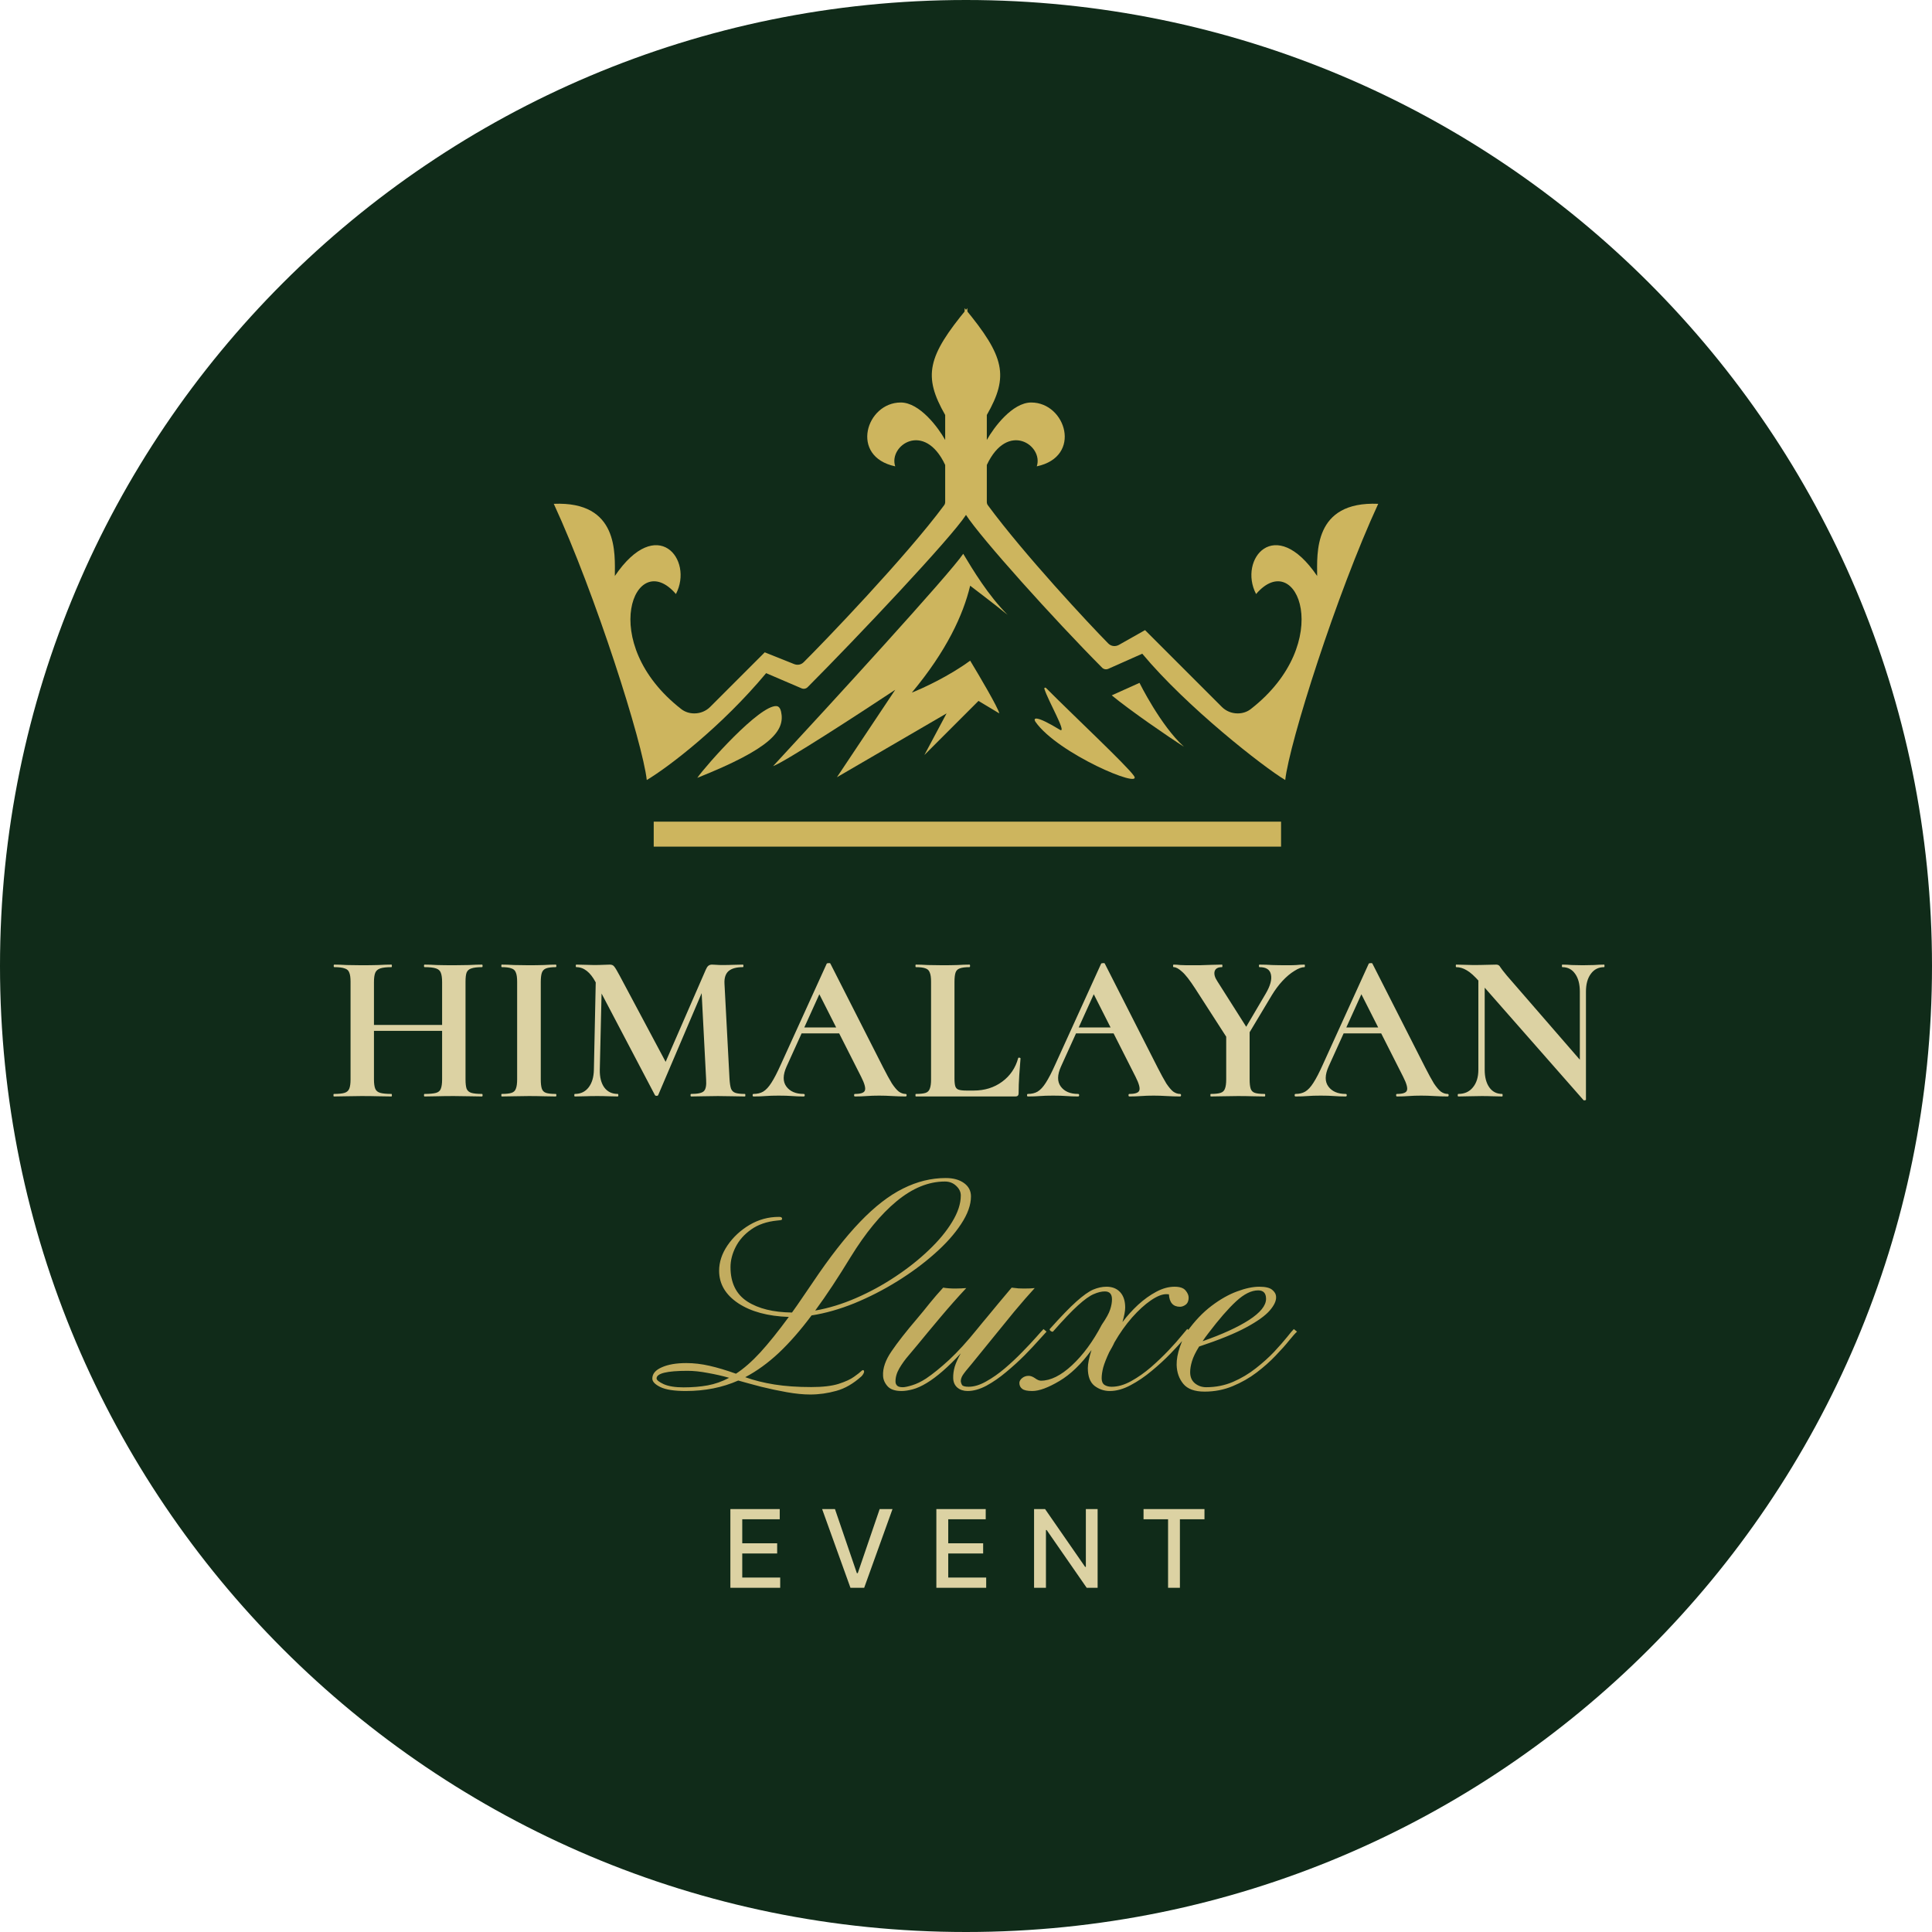
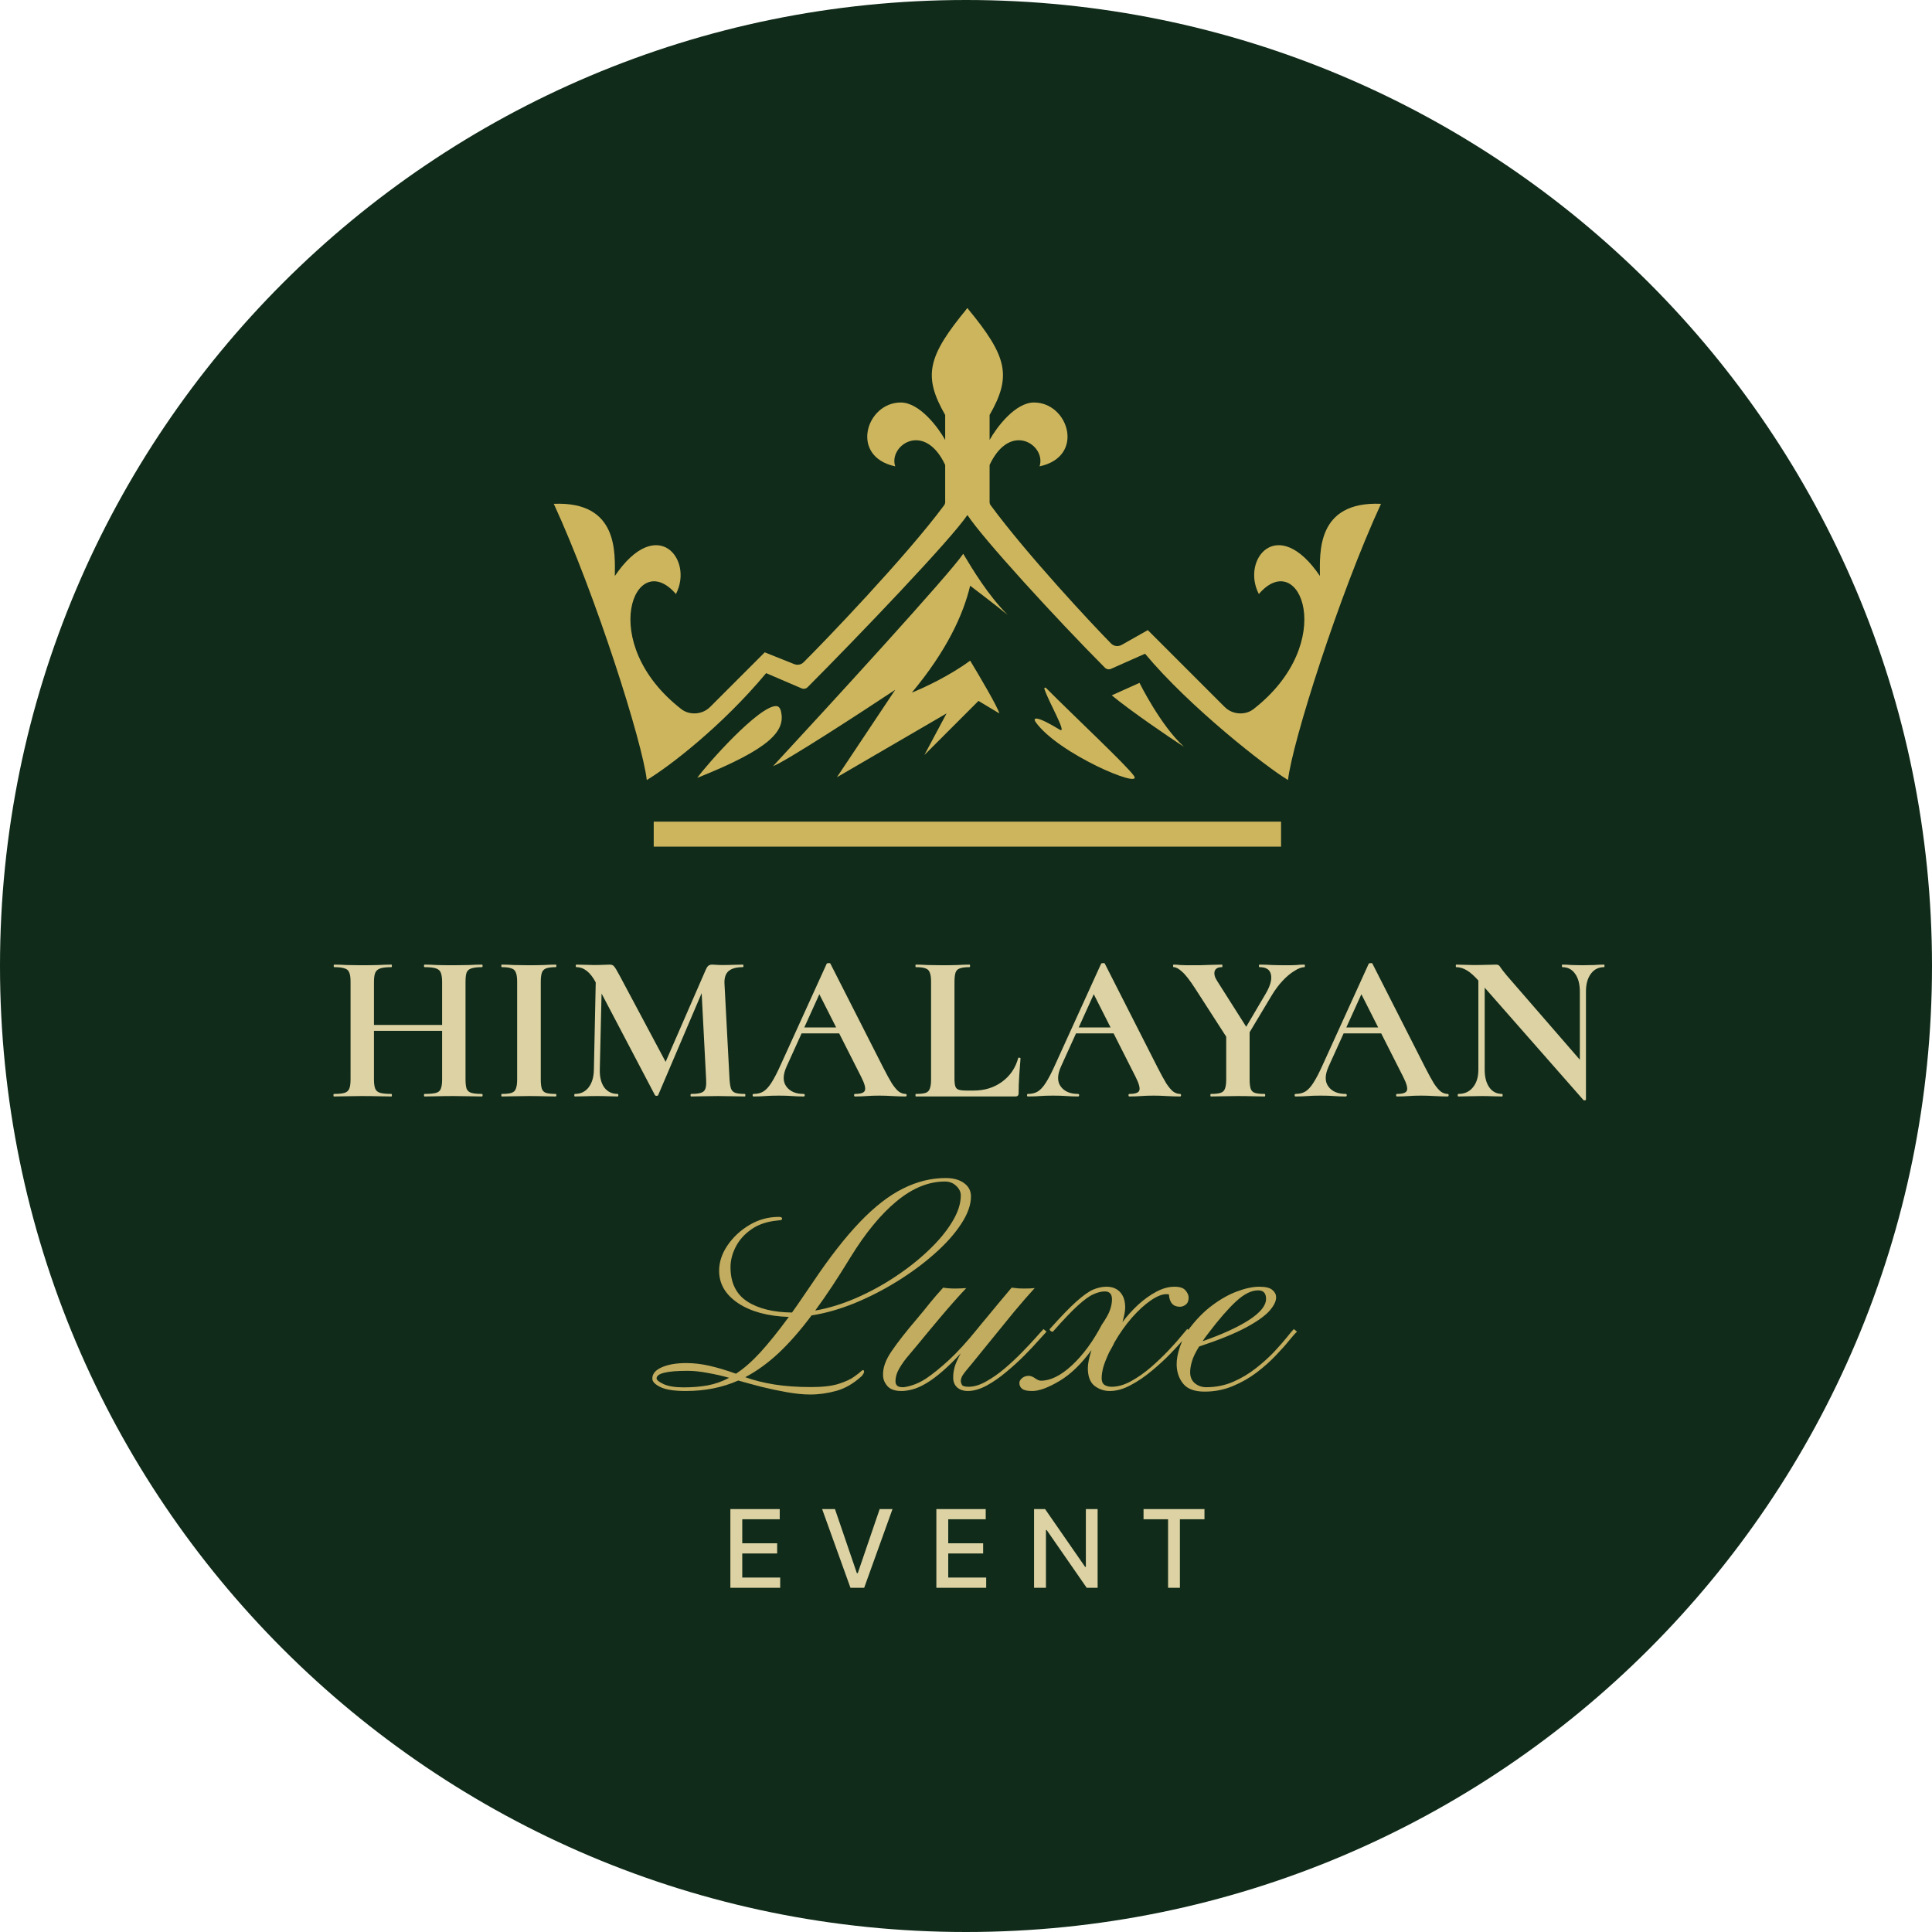
<svg xmlns="http://www.w3.org/2000/svg" width="696" height="696" viewBox="0 0 696 696" fill="none">
  <circle cx="348" cy="348" r="348" fill="#102B19" />
  <path d="M461.5 296H235.5V305H461.5V296Z" fill="#CDB55E" />
  <path d="M408.5 279.5C405.82 275.671 386.526 257.615 376.857 247.868C376.542 247.551 376.111 247.761 376.246 248.188C377.623 252.544 384.244 263.898 382 263C372.8 257.4 372.167 258.667 373 260C381 271.5 412 284.5 408.5 279.5Z" fill="#CDB55E" />
  <path d="M410.5 246L400.5 250.5C407.3 256.1 421 265.5 426.5 269C418.1 261.4 410.5 246 410.5 246Z" fill="#CDB55E" />
-   <path d="M348.5 111C334 128.5 332.5 135.5 340.5 149.5V158.5C338 154 331.3 145 324.5 145C312 145 306 164.5 322.5 168C320 160.5 333 151.5 340.5 167.5V180.846C340.5 181.271 340.374 181.673 340.121 182.015C326.531 200.407 296.612 231.544 289.505 238.574C288.569 239.5 287.269 239.708 286.046 239.219L275.5 235L255.843 254.657C254.343 256.157 252.308 257 250.186 257H250.07C248.399 257 246.744 256.477 245.425 255.451C214.618 231.47 228.819 196.873 243.5 214C250 201.5 236.7 185.1 221.5 207.5C221.5 199.5 223 180.5 199.5 181.5C214.5 214 231.5 267.5 233 281C240.833 276.333 260 261.7 276 242.5L288.755 247.967C289.507 248.289 290.367 248.134 290.944 247.554C308.728 229.701 342.597 193.85 348 185.5L348.5 111Z" fill="#CDB55E" />
-   <path d="M347.5 111C362 128.5 363.5 135.5 355.5 149.5V158.5C358 154 364.7 145 371.5 145C384 145 390 164.5 373.5 168C376 160.5 363 151.5 355.5 167.5V180.846C355.5 181.271 355.63 181.678 355.882 182.019C369.035 199.861 392.578 225.052 399.239 231.799C400.298 232.872 401.828 233.032 403.141 232.29L412.5 227L440.157 254.657C441.657 256.157 443.692 257 445.814 257H445.93C447.601 257 449.256 256.477 450.575 255.451C481.382 231.47 467.181 196.873 452.5 214C446 201.5 459.3 185.1 474.5 207.5C474.5 199.5 473 180.5 496.5 181.5C481.5 214 464.5 267.5 463 281C455.167 276.333 427.5 254.7 411.5 235.5L399.255 240.942C398.499 241.278 397.621 241.122 397.038 240.535C379.527 222.918 353.4 193.846 348 185.5L347.5 111Z" fill="#CDB55E" />
  <path d="M279.768 254.373C273.727 253.858 254.566 275.444 251.189 280.226C277.804 269.599 282.9 263.26 281.383 256.374C281.18 255.452 280.708 254.454 279.768 254.373Z" fill="#CDB55E" />
  <path d="M347 199.5C342.2 206.7 299.333 253.5 278.5 276C282.9 274.4 309.667 257 322.5 248.5L301.5 280L341 257L333 272L352.5 252.5L360 257C359.6 255 352.833 243.5 349.5 238C341.9 243.6 332.333 248 328.5 249.5C341 234.5 347 221.5 349.5 211C357.9 217.4 362 220.667 363 221.5C356 214.5 350.5 205.333 347 199.5Z" fill="#CDB55E" />
+   <path d="M348.5 111C334 128.5 332.5 135.5 340.5 149.5V158.5C338 154 331.3 145 324.5 145C312 145 306 164.5 322.5 168C320 160.5 333 151.5 340.5 167.5V180.846C340.5 181.271 340.374 181.673 340.121 182.015C326.531 200.407 296.612 231.544 289.505 238.574C288.569 239.5 287.269 239.708 286.046 239.219L275.5 235L255.843 254.657C254.343 256.157 252.308 257 250.186 257H250.07C248.399 257 246.744 256.477 245.425 255.451C214.618 231.47 228.819 196.873 243.5 214C250 201.5 236.7 185.1 221.5 207.5C221.5 199.5 223 180.5 199.5 181.5C214.5 214 231.5 267.5 233 281C240.833 276.333 260 261.7 276 242.5L288.755 247.967C289.507 248.289 290.366 248.134 290.944 247.555C308.745 229.702 343.097 193.85 348.5 185.5L348.5 111Z" fill="#CDB55E" />
+   <path d="M348.5 111C363 128.5 364.5 135.5 356.5 149.5V158.5C359 154 365.7 145 372.5 145C385 145 391 164.5 374.5 168C377 160.5 364 151.5 356.5 167.5V180.846C356.5 181.271 356.63 181.678 356.882 182.019C370.035 199.861 393.578 225.052 400.239 231.799C401.298 232.872 402.828 233.032 404.141 232.29L413.5 227L441.157 254.657C442.657 256.157 444.692 257 446.814 257H446.93C448.601 257 450.256 256.477 451.575 255.451C482.382 231.47 468.181 196.873 453.5 214C447 201.5 460.3 185.1 475.5 207.5C475.5 199.5 474 180.5 497.5 181.5C482.5 214 465.5 267.5 464 281C456.167 276.333 428.5 254.7 412.5 235.5L400.255 240.942C399.499 241.278 398.621 241.122 398.038 240.535C380.509 222.918 353.9 193.846 348.5 185.5L348.5 111Z" fill="#CDB55E" />
+   <path d="M342.5 120.5L348.5 111L350 114L351.5 116L353 120.5L355 192.5L350 187L349 186L348.5 185.5L348 186L341.5 192.5L342.5 120.5Z" fill="#CDB55E" />
  <path d="M159.268 353.808C159.268 352.339 159.116 351.224 158.812 350.464C158.559 349.704 157.976 349.172 157.064 348.868C156.152 348.564 154.784 348.412 152.96 348.412C152.808 348.412 152.732 348.26 152.732 347.956C152.732 347.652 152.808 347.5 152.96 347.5C154.277 347.5 155.772 347.551 157.444 347.652C159.167 347.703 161.193 347.728 163.524 347.728C165.348 347.728 167.147 347.703 168.92 347.652C170.744 347.551 172.315 347.5 173.632 347.5C173.784 347.5 173.86 347.652 173.86 347.956C173.86 348.26 173.784 348.412 173.632 348.412C171.96 348.412 170.693 348.564 169.832 348.868C168.971 349.121 168.388 349.628 168.084 350.388C167.831 351.097 167.704 352.187 167.704 353.656V388.844C167.704 390.313 167.831 391.428 168.084 392.188C168.388 392.948 168.971 393.455 169.832 393.708C170.693 393.961 171.96 394.088 173.632 394.088C173.784 394.088 173.86 394.24 173.86 394.544C173.86 394.848 173.784 395 173.632 395C172.315 395 170.744 394.975 168.92 394.924C167.147 394.873 165.348 394.848 163.524 394.848C161.193 394.848 159.167 394.873 157.444 394.924C155.772 394.975 154.277 395 152.96 395C152.808 395 152.732 394.848 152.732 394.544C152.732 394.24 152.808 394.088 152.96 394.088C154.784 394.088 156.152 393.961 157.064 393.708C157.976 393.455 158.559 392.948 158.812 392.188C159.116 391.428 159.268 390.313 159.268 388.844V353.808ZM130.236 371.364V369.236H163.144V371.364H130.236ZM126.284 388.844V353.656C126.284 352.187 126.132 351.097 125.828 350.388C125.575 349.628 125.017 349.121 124.156 348.868C123.345 348.564 122.104 348.412 120.432 348.412C120.28 348.412 120.204 348.26 120.204 347.956C120.204 347.652 120.28 347.5 120.432 347.5C121.749 347.5 123.244 347.551 124.916 347.652C126.588 347.703 128.336 347.728 130.16 347.728C132.491 347.728 134.517 347.703 136.24 347.652C138.013 347.551 139.609 347.5 141.028 347.5C141.129 347.5 141.18 347.652 141.18 347.956C141.18 348.26 141.129 348.412 141.028 348.412C139.255 348.412 137.912 348.564 137 348.868C136.088 349.172 135.48 349.704 135.176 350.464C134.872 351.224 134.72 352.339 134.72 353.808V388.844C134.72 390.313 134.872 391.428 135.176 392.188C135.48 392.948 136.088 393.455 137 393.708C137.912 393.961 139.255 394.088 141.028 394.088C141.129 394.088 141.18 394.24 141.18 394.544C141.18 394.848 141.129 395 141.028 395C139.559 395 137.963 394.975 136.24 394.924C134.517 394.873 132.491 394.848 130.16 394.848C128.336 394.848 126.563 394.873 124.84 394.924C123.117 394.975 121.597 395 120.28 395C120.179 395 120.128 394.848 120.128 394.544C120.128 394.24 120.179 394.088 120.28 394.088C122.003 394.088 123.269 393.961 124.08 393.708C124.941 393.455 125.524 392.948 125.828 392.188C126.132 391.428 126.284 390.313 126.284 388.844ZM194.811 388.844C194.811 390.313 194.938 391.428 195.191 392.188C195.444 392.948 195.951 393.455 196.711 393.708C197.471 393.961 198.636 394.088 200.207 394.088C200.359 394.088 200.435 394.24 200.435 394.544C200.435 394.848 200.359 395 200.207 395C198.89 395 197.42 394.975 195.799 394.924C194.178 394.873 192.404 394.848 190.479 394.848C188.655 394.848 186.907 394.873 185.235 394.924C183.563 394.975 182.068 395 180.751 395C180.65 395 180.599 394.848 180.599 394.544C180.599 394.24 180.65 394.088 180.751 394.088C182.322 394.088 183.487 393.961 184.247 393.708C185.058 393.455 185.59 392.948 185.843 392.188C186.147 391.428 186.299 390.313 186.299 388.844V353.656C186.299 352.187 186.147 351.097 185.843 350.388C185.59 349.628 185.058 349.121 184.247 348.868C183.487 348.564 182.322 348.412 180.751 348.412C180.65 348.412 180.599 348.26 180.599 347.956C180.599 347.652 180.65 347.5 180.751 347.5C182.068 347.5 183.563 347.551 185.235 347.652C186.907 347.703 188.655 347.728 190.479 347.728C192.404 347.728 194.178 347.703 195.799 347.652C197.471 347.551 198.94 347.5 200.207 347.5C200.359 347.5 200.435 347.652 200.435 347.956C200.435 348.26 200.359 348.412 200.207 348.412C198.687 348.412 197.522 348.564 196.711 348.868C195.951 349.172 195.444 349.704 195.191 350.464C194.938 351.224 194.811 352.339 194.811 353.808V388.844ZM213.948 385.348L214.708 349.248L216.912 349.4L216.076 385.348C216.025 388.033 216.557 390.161 217.672 391.732C218.837 393.303 220.458 394.088 222.536 394.088C222.688 394.088 222.764 394.24 222.764 394.544C222.764 394.848 222.688 395 222.536 395C221.421 395 220.281 394.975 219.116 394.924C217.95 394.873 216.633 394.848 215.164 394.848C213.542 394.848 212.073 394.873 210.756 394.924C209.438 394.975 208.222 395 207.108 395C206.956 395 206.88 394.848 206.88 394.544C206.88 394.24 206.956 394.088 207.108 394.088C209.185 394.088 210.832 393.303 212.048 391.732C213.264 390.161 213.897 388.033 213.948 385.348ZM268.364 394.088C268.465 394.088 268.516 394.24 268.516 394.544C268.516 394.848 268.465 395 268.364 395C267.046 395 265.552 394.975 263.88 394.924C262.208 394.873 260.46 394.848 258.636 394.848C256.761 394.848 255.013 394.873 253.392 394.924C251.77 394.975 250.301 395 248.984 395C248.832 395 248.756 394.848 248.756 394.544C248.756 394.24 248.832 394.088 248.984 394.088C251.365 394.088 252.885 393.759 253.544 393.1C254.253 392.441 254.532 391.023 254.38 388.844L252.632 355.1L256.508 349.02L237.128 394.468C237.077 394.671 236.874 394.772 236.52 394.772C236.216 394.772 236.013 394.671 235.912 394.468L214.556 353.808C212.63 350.211 210.325 348.412 207.64 348.412C207.488 348.412 207.412 348.26 207.412 347.956C207.412 347.652 207.488 347.5 207.64 347.5C208.704 347.5 209.818 347.525 210.984 347.576C212.149 347.627 213.137 347.652 213.948 347.652C215.265 347.652 216.405 347.627 217.368 347.576C218.381 347.525 219.166 347.5 219.724 347.5C220.433 347.5 220.965 347.753 221.32 348.26C221.725 348.767 222.358 349.831 223.22 351.452L240.244 383.372L236.444 390.212L254.228 349.4C254.532 348.691 254.836 348.209 255.14 347.956C255.494 347.652 255.95 347.5 256.508 347.5C257.014 347.5 257.546 347.525 258.104 347.576C258.661 347.627 259.32 347.652 260.08 347.652C261.701 347.652 263.069 347.627 264.184 347.576C265.349 347.525 266.489 347.5 267.604 347.5C267.756 347.5 267.832 347.652 267.832 347.956C267.832 348.26 267.756 348.412 267.604 348.412C265.273 348.412 263.55 348.893 262.436 349.856C261.372 350.819 260.89 352.313 260.992 354.34L262.816 388.844C262.917 390.313 263.094 391.428 263.348 392.188C263.652 392.948 264.184 393.455 264.944 393.708C265.704 393.961 266.844 394.088 268.364 394.088ZM288.308 372.276L289.448 370.148H305.104L305.636 372.276H288.308ZM326.232 394.088C326.485 394.088 326.612 394.24 326.612 394.544C326.612 394.848 326.485 395 326.232 395C324.712 395 323.116 394.949 321.444 394.848C319.822 394.747 318.252 394.696 316.732 394.696C315.009 394.696 313.514 394.747 312.248 394.848C310.981 394.949 309.562 395 307.992 395C307.789 395 307.688 394.848 307.688 394.544C307.688 394.24 307.789 394.088 307.992 394.088C310.069 394.088 311.26 393.683 311.564 392.872C311.918 392.011 311.462 390.339 310.196 387.856L294.768 357.38L298.492 350.844L283.368 384.208C282 387.248 281.974 389.655 283.292 391.428C284.609 393.201 286.686 394.088 289.524 394.088C289.777 394.088 289.904 394.24 289.904 394.544C289.904 394.848 289.777 395 289.524 395C288.004 395 286.61 394.949 285.344 394.848C284.077 394.747 282.481 394.696 280.556 394.696C278.58 394.696 276.984 394.747 275.768 394.848C274.602 394.949 273.158 395 271.436 395C271.233 395 271.132 394.848 271.132 394.544C271.132 394.24 271.233 394.088 271.436 394.088C272.804 394.088 273.969 393.809 274.932 393.252C275.945 392.644 276.933 391.58 277.896 390.06C278.909 388.489 280.049 386.285 281.316 383.448L297.808 347.196C297.858 347.044 298.086 346.968 298.492 346.968C298.897 346.917 299.125 346.993 299.176 347.196L318.176 384.588C319.392 386.969 320.43 388.869 321.292 390.288C322.204 391.656 323.04 392.644 323.8 393.252C324.61 393.809 325.421 394.088 326.232 394.088ZM343.85 353.732V388.54C343.85 389.756 343.951 390.693 344.154 391.352C344.357 391.96 344.762 392.365 345.37 392.568C346.029 392.771 346.966 392.872 348.182 392.872H350.766C354.718 392.872 358.138 391.808 361.026 389.68C363.914 387.552 365.839 384.715 366.802 381.168C366.853 381.016 367.005 380.965 367.258 381.016C367.511 381.067 367.638 381.168 367.638 381.32C367.486 382.992 367.334 385.019 367.182 387.4C367.03 389.731 366.954 391.884 366.954 393.86C366.954 394.62 366.574 395 365.814 395H329.942C329.841 395 329.79 394.848 329.79 394.544C329.79 394.24 329.841 394.088 329.942 394.088C331.513 394.088 332.678 393.961 333.438 393.708C334.198 393.455 334.705 392.948 334.958 392.188C335.262 391.428 335.414 390.313 335.414 388.844V353.656C335.414 352.187 335.262 351.097 334.958 350.388C334.705 349.628 334.198 349.121 333.438 348.868C332.678 348.564 331.513 348.412 329.942 348.412C329.841 348.412 329.79 348.26 329.79 347.956C329.79 347.652 329.841 347.5 329.942 347.5C331.158 347.5 332.602 347.551 334.274 347.652C335.997 347.703 337.77 347.728 339.594 347.728C341.519 347.728 343.293 347.703 344.914 347.652C346.535 347.551 347.979 347.5 349.246 347.5C349.398 347.5 349.474 347.652 349.474 347.956C349.474 348.26 349.398 348.412 349.246 348.412C347.726 348.412 346.561 348.564 345.75 348.868C344.99 349.121 344.483 349.628 344.23 350.388C343.977 351.148 343.85 352.263 343.85 353.732ZM387.164 372.276L388.304 370.148H403.96L404.492 372.276H387.164ZM425.088 394.088C425.341 394.088 425.468 394.24 425.468 394.544C425.468 394.848 425.341 395 425.088 395C423.568 395 421.972 394.949 420.3 394.848C418.679 394.747 417.108 394.696 415.588 394.696C413.865 394.696 412.371 394.747 411.104 394.848C409.837 394.949 408.419 395 406.848 395C406.645 395 406.544 394.848 406.544 394.544C406.544 394.24 406.645 394.088 406.848 394.088C408.925 394.088 410.116 393.683 410.42 392.872C410.775 392.011 410.319 390.339 409.052 387.856L393.624 357.38L397.348 350.844L382.224 384.208C380.856 387.248 380.831 389.655 382.148 391.428C383.465 393.201 385.543 394.088 388.38 394.088C388.633 394.088 388.76 394.24 388.76 394.544C388.76 394.848 388.633 395 388.38 395C386.86 395 385.467 394.949 384.2 394.848C382.933 394.747 381.337 394.696 379.412 394.696C377.436 394.696 375.84 394.747 374.624 394.848C373.459 394.949 372.015 395 370.292 395C370.089 395 369.988 394.848 369.988 394.544C369.988 394.24 370.089 394.088 370.292 394.088C371.66 394.088 372.825 393.809 373.788 393.252C374.801 392.644 375.789 391.58 376.752 390.06C377.765 388.489 378.905 386.285 380.172 383.448L396.664 347.196C396.715 347.044 396.943 346.968 397.348 346.968C397.753 346.917 397.981 346.993 398.032 347.196L417.032 384.588C418.248 386.969 419.287 388.869 420.148 390.288C421.06 391.656 421.896 392.644 422.656 393.252C423.467 393.809 424.277 394.088 425.088 394.088ZM446.604 373.872L455.952 357.988C457.624 355.151 458.258 352.845 457.852 351.072C457.498 349.299 456.13 348.412 453.748 348.412C453.596 348.412 453.52 348.26 453.52 347.956C453.52 347.652 453.596 347.5 453.748 347.5C455.37 347.5 456.89 347.551 458.308 347.652C459.727 347.703 461.627 347.728 464.008 347.728C465.275 347.728 466.288 347.703 467.048 347.652C467.859 347.551 468.822 347.5 469.936 347.5C470.038 347.5 470.088 347.652 470.088 347.956C470.088 348.26 470.038 348.412 469.936 348.412C468.923 348.412 467.707 348.868 466.288 349.78C464.87 350.641 463.451 351.832 462.032 353.352C460.614 354.872 459.296 356.645 458.08 358.672L448.2 375.164L446.604 373.872ZM442.196 374.176L430.644 356.24C428.618 353.099 426.996 351.021 425.78 350.008C424.615 348.944 423.627 348.412 422.816 348.412C422.664 348.412 422.588 348.26 422.588 347.956C422.588 347.652 422.664 347.5 422.816 347.5C423.576 347.5 424.362 347.551 425.172 347.652C425.983 347.703 426.768 347.728 427.528 347.728C428.947 347.728 430.467 347.728 432.088 347.728C433.71 347.677 435.23 347.627 436.648 347.576C438.118 347.525 439.308 347.5 440.22 347.5C440.322 347.5 440.372 347.652 440.372 347.956C440.372 348.26 440.322 348.412 440.22 348.412C438.751 348.412 437.864 348.919 437.56 349.932C437.307 350.945 437.636 352.136 438.548 353.504L449.492 370.756L442.196 374.176ZM441.74 371.44L450.176 370.756V388.844C450.176 390.313 450.303 391.428 450.556 392.188C450.81 392.948 451.316 393.455 452.076 393.708C452.836 393.961 454.002 394.088 455.572 394.088C455.724 394.088 455.8 394.24 455.8 394.544C455.8 394.848 455.724 395 455.572 395C454.255 395 452.786 394.975 451.164 394.924C449.594 394.873 447.846 394.848 445.92 394.848C444.096 394.848 442.348 394.873 440.676 394.924C439.004 394.975 437.51 395 436.192 395C436.091 395 436.04 394.848 436.04 394.544C436.04 394.24 436.091 394.088 436.192 394.088C437.763 394.088 438.928 393.961 439.688 393.708C440.499 393.455 441.031 392.948 441.284 392.188C441.588 391.428 441.74 390.313 441.74 388.844V371.44ZM483.571 372.276L484.711 370.148H500.367L500.899 372.276H483.571ZM521.495 394.088C521.749 394.088 521.875 394.24 521.875 394.544C521.875 394.848 521.749 395 521.495 395C519.975 395 518.379 394.949 516.707 394.848C515.086 394.747 513.515 394.696 511.995 394.696C510.273 394.696 508.778 394.747 507.511 394.848C506.245 394.949 504.826 395 503.255 395C503.053 395 502.951 394.848 502.951 394.544C502.951 394.24 503.053 394.088 503.255 394.088C505.333 394.088 506.523 393.683 506.827 392.872C507.182 392.011 506.726 390.339 505.459 387.856L490.031 357.38L493.755 350.844L478.631 384.208C477.263 387.248 477.238 389.655 478.555 391.428C479.873 393.201 481.95 394.088 484.787 394.088C485.041 394.088 485.167 394.24 485.167 394.544C485.167 394.848 485.041 395 484.787 395C483.267 395 481.874 394.949 480.607 394.848C479.341 394.747 477.745 394.696 475.819 394.696C473.843 394.696 472.247 394.747 471.031 394.848C469.866 394.949 468.422 395 466.699 395C466.497 395 466.395 394.848 466.395 394.544C466.395 394.24 466.497 394.088 466.699 394.088C468.067 394.088 469.233 393.809 470.195 393.252C471.209 392.644 472.197 391.58 473.159 390.06C474.173 388.489 475.313 386.285 476.579 383.448L493.071 347.196C493.122 347.044 493.35 346.968 493.755 346.968C494.161 346.917 494.389 346.993 494.439 347.196L513.439 384.588C514.655 386.969 515.694 388.869 516.555 390.288C517.467 391.656 518.303 392.644 519.063 393.252C519.874 393.809 520.685 394.088 521.495 394.088ZM532.578 385.348V349.248L534.858 349.4V385.348C534.858 388.033 535.415 390.161 536.53 391.732C537.644 393.303 539.19 394.088 541.166 394.088C541.267 394.088 541.318 394.24 541.318 394.544C541.318 394.848 541.267 395 541.166 395C540.051 395 538.886 394.975 537.67 394.924C536.504 394.873 535.212 394.848 533.794 394.848C532.274 394.848 530.779 394.873 529.31 394.924C527.891 394.975 526.574 395 525.358 395C525.206 395 525.13 394.848 525.13 394.544C525.13 394.24 525.206 394.088 525.358 394.088C527.587 394.088 529.335 393.303 530.602 391.732C531.919 390.161 532.578 388.033 532.578 385.348ZM571.338 396.14C571.338 396.292 571.211 396.368 570.958 396.368C570.755 396.419 570.603 396.419 570.502 396.368L533.034 353.732C531.21 351.655 529.664 350.261 528.398 349.552C527.131 348.792 525.864 348.412 524.598 348.412C524.496 348.412 524.446 348.26 524.446 347.956C524.446 347.652 524.496 347.5 524.598 347.5C525.611 347.5 526.65 347.525 527.714 347.576C528.778 347.627 529.766 347.652 530.678 347.652C532.502 347.652 534.148 347.627 535.618 347.576C537.087 347.525 538.227 347.5 539.038 347.5C539.696 347.5 540.178 347.804 540.482 348.412C540.836 348.969 541.622 349.983 542.838 351.452L570.73 383.6L571.338 396.14ZM571.338 357.228V396.14L569.134 393.86V357.228C569.134 354.543 568.576 352.415 567.462 350.844C566.347 349.223 564.802 348.412 562.826 348.412C562.724 348.412 562.674 348.26 562.674 347.956C562.674 347.652 562.724 347.5 562.826 347.5C563.94 347.5 565.08 347.551 566.246 347.652C567.462 347.703 568.779 347.728 570.198 347.728C571.566 347.728 572.908 347.703 574.226 347.652C575.543 347.551 576.759 347.5 577.874 347.5C577.975 347.5 578.026 347.652 578.026 347.956C578.026 348.26 577.975 348.412 577.874 348.412C575.847 348.412 574.251 349.223 573.086 350.844C571.92 352.415 571.338 354.543 571.338 357.228Z" fill="#DCD2A3" />
  <path d="M263.116 572V543.636H280.899V547.32H267.396V555.962H279.971V559.632H267.396V568.316H281.065V572H263.116ZM300.794 543.636L308.688 566.737H309.007L316.901 543.636H321.527L311.32 572H306.376L296.168 543.636H300.794ZM337.323 572V543.636H355.105V547.32H341.602V555.962H354.178V559.632H341.602V568.316H355.272V572H337.323ZM395.415 543.636V572H391.482L377.064 551.198H376.801V572H372.522V543.636H376.483L390.914 564.466H391.177V543.636H395.415ZM411.959 547.32V543.636H433.91V547.32H425.06V572H420.795V547.32H411.959Z" fill="#DCD2A3" />
  <path d="M291.875 502.367C289.396 502.367 286.607 502.094 283.508 501.547C280.409 501 277.31 500.344 274.211 499.578C271.148 498.776 268.396 498.029 265.953 497.336C260.266 499.852 253.958 501.109 247.031 501.109C242.911 501.109 239.867 500.635 237.898 499.688C235.966 498.74 235 497.719 235 496.625C235 494.911 236.13 493.562 238.391 492.578C240.651 491.557 243.604 491.047 247.25 491.047C249.984 491.047 252.773 491.375 255.617 492.031C258.497 492.688 261.669 493.635 265.133 494.875C267.94 493.052 270.857 490.5 273.883 487.219C276.909 483.901 280.336 479.635 284.164 474.422C276.617 474.167 270.547 472.526 265.953 469.5C261.359 466.438 259.062 462.536 259.062 457.797C259.062 454.661 260.065 451.617 262.07 448.664C264.112 445.674 266.755 443.214 270 441.281C273.281 439.349 276.799 438.383 280.555 438.383C281.174 438.383 281.521 438.474 281.594 438.656C281.703 438.802 281.758 438.93 281.758 439.039C281.758 439.221 281.685 439.367 281.539 439.477C281.393 439.549 280.883 439.622 280.008 439.695C276.253 440.06 273.117 441.135 270.602 442.922C268.122 444.672 266.263 446.768 265.023 449.211C263.784 451.654 263.164 454.078 263.164 456.484C263.164 462.099 265.169 466.219 269.18 468.844C273.19 471.432 278.568 472.763 285.312 472.836C286.479 471.232 287.664 469.536 288.867 467.75C290.107 465.964 291.401 464.068 292.75 462.062C298.839 452.984 304.526 445.693 309.812 440.188C315.135 434.646 320.312 430.635 325.344 428.156C330.375 425.641 335.497 424.383 340.711 424.383C343.409 424.383 345.596 424.984 347.273 426.188C348.951 427.391 349.789 428.995 349.789 431C349.789 434.062 348.604 437.38 346.234 440.953C343.901 444.526 340.729 448.081 336.719 451.617C332.745 455.154 328.26 458.471 323.266 461.57C318.271 464.669 313.112 467.312 307.789 469.5C302.466 471.651 297.326 473.109 292.367 473.875C288.393 479.198 284.456 483.701 280.555 487.383C276.654 491.029 272.625 493.945 268.469 496.133C271.604 497.263 275.104 498.138 278.969 498.758C282.87 499.378 287.299 499.688 292.258 499.688C296.341 499.688 299.622 499.305 302.102 498.539C304.581 497.737 306.44 496.88 307.68 495.969C308.956 495.057 309.776 494.419 310.141 494.055C310.688 493.508 311.052 493.435 311.234 493.836C311.344 494.091 311.289 494.419 311.07 494.82C310.888 495.185 310.651 495.513 310.359 495.805C307.406 498.466 304.38 500.216 301.281 501.055C298.182 501.93 295.047 502.367 291.875 502.367ZM293.68 472.125C298.492 471.286 303.378 469.792 308.336 467.641C313.294 465.49 318.016 462.919 322.5 459.93C327.021 456.94 331.049 453.75 334.586 450.359C338.159 446.969 340.966 443.578 343.008 440.188C345.086 436.797 346.125 433.625 346.125 430.672C346.125 429.396 345.578 428.247 344.484 427.227C343.391 426.169 342.023 425.641 340.383 425.641C334.513 425.641 328.716 428.01 322.992 432.75C317.305 437.453 311.781 444.161 306.422 452.875C304.198 456.521 302.029 459.948 299.914 463.156C297.799 466.365 295.721 469.354 293.68 472.125ZM246.266 499.797C249.401 499.797 252.281 499.56 254.906 499.086C257.531 498.612 260.12 497.701 262.672 496.352C260.229 495.659 257.659 495.076 254.961 494.602C252.299 494.091 249.875 493.836 247.688 493.836C240.25 493.836 236.531 494.747 236.531 496.57C236.531 497.154 237.388 497.846 239.102 498.648C240.852 499.414 243.24 499.797 246.266 499.797ZM324.795 501.109C322.425 501.109 320.73 500.526 319.709 499.359C318.688 498.193 318.159 496.935 318.123 495.586C317.977 492.888 318.998 489.953 321.185 486.781C323.336 483.609 326.435 479.654 330.482 474.914C331.904 473.237 333.381 471.432 334.912 469.5C336.48 467.568 338.102 465.69 339.779 463.867C341.019 464.086 342.477 464.195 344.154 464.195C344.664 464.195 345.375 464.177 346.287 464.141C347.198 464.104 347.8 464.068 348.092 464.031C344.993 467.349 341.894 470.849 338.795 474.531C335.696 478.214 332.925 481.549 330.482 484.539C329.68 485.523 328.641 486.763 327.365 488.258C326.089 489.716 324.959 491.284 323.974 492.961C323.026 494.602 322.571 496.206 322.607 497.773C322.607 498.284 322.789 498.74 323.154 499.141C323.519 499.542 324.211 499.742 325.232 499.742C325.961 499.742 327.092 499.505 328.623 499.031C330.191 498.557 331.849 497.755 333.599 496.625C336.042 494.984 338.813 492.742 341.912 489.898C345.011 487.018 348.383 483.318 352.029 478.797C352.831 477.812 353.487 477.01 353.998 476.391C354.508 475.771 354.982 475.206 355.42 474.695C356.696 473.128 358.081 471.451 359.576 469.664C361.071 467.878 362.693 465.945 364.443 463.867C365.61 463.977 366.43 464.068 366.904 464.141C367.378 464.177 368.016 464.195 368.818 464.195C370.532 464.195 371.844 464.141 372.756 464.031C370.605 466.365 368.144 469.19 365.373 472.508C362.638 475.826 359.922 479.161 357.224 482.516C354.526 485.833 352.157 488.75 350.115 491.266C348.365 493.307 347.253 494.711 346.779 495.477C346.342 496.206 346.123 496.917 346.123 497.609C346.159 498.047 346.305 498.484 346.56 498.922C346.852 499.359 347.654 499.578 348.967 499.578C350.899 499.578 352.995 498.94 355.256 497.664C357.552 496.388 359.813 494.802 362.037 492.906C364.297 490.974 366.394 489.005 368.326 487C370.295 484.995 371.954 483.227 373.302 481.695C374.651 480.164 375.526 479.198 375.927 478.797L377.021 479.727C376.584 480.201 375.654 481.221 374.232 482.789C372.847 484.357 371.133 486.18 369.092 488.258C367.05 490.299 364.844 492.305 362.474 494.273C360.141 496.242 357.771 497.883 355.365 499.195C352.959 500.471 350.698 501.109 348.584 501.109C347.125 501.109 345.904 500.708 344.92 499.906C343.935 499.068 343.425 497.919 343.388 496.461C343.352 495.148 343.534 493.781 343.935 492.359C344.373 490.938 345.102 489.333 346.123 487.547C341.566 492.469 337.482 496.023 333.873 498.211C332.013 499.341 330.318 500.107 328.787 500.508C327.256 500.909 325.925 501.109 324.795 501.109ZM371.878 501.109C370.128 501.109 368.925 500.854 368.269 500.344C367.576 499.833 367.23 499.122 367.23 498.211C367.23 497.591 367.558 497.008 368.214 496.461C368.871 495.914 369.654 495.641 370.566 495.641C371.259 495.641 372.006 495.914 372.808 496.461C373.647 497.081 374.376 497.391 374.996 497.391C378.459 497.391 382.178 495.549 386.152 491.867C390.162 488.148 393.753 483.263 396.925 477.211C398.529 474.878 399.532 473.055 399.933 471.742C400.371 470.43 400.589 469.208 400.589 468.078C400.589 466.182 399.733 465.234 398.019 465.234C396.816 465.234 395.467 465.562 393.972 466.219C392.514 466.839 390.636 468.188 388.339 470.266C386.079 472.307 383.071 475.461 379.316 479.727C379.024 479.799 378.696 479.672 378.332 479.344C378.149 479.161 378.095 478.979 378.167 478.797C382.141 474.349 385.332 471.049 387.738 468.898C390.181 466.711 392.204 465.271 393.808 464.578C395.449 463.885 397.053 463.539 398.621 463.539C400.699 463.539 402.339 464.195 403.542 465.508C404.746 466.82 405.347 468.661 405.347 471.031C405.347 472.271 405.019 474.021 404.363 476.281C406.04 474.057 407.917 471.979 409.996 470.047C412.11 468.115 414.298 466.547 416.558 465.344C418.819 464.141 421.006 463.539 423.121 463.539C425.053 463.539 426.384 463.995 427.113 464.906C427.842 465.781 428.207 466.638 428.207 467.477C428.207 468.607 427.86 469.445 427.167 469.992C426.475 470.503 425.782 470.758 425.089 470.758C422.61 470.758 421.279 469.263 421.097 466.273C420.842 466.237 420.532 466.219 420.167 466.219C418.636 466.219 416.777 466.966 414.589 468.461C412.402 469.956 410.141 472.016 407.808 474.641C405.511 477.266 403.397 480.255 401.464 483.609C401.209 484.193 400.917 484.776 400.589 485.359C400.261 485.906 399.933 486.49 399.605 487.109C398.548 489.37 397.819 491.229 397.417 492.688C397.053 494.146 396.871 495.422 396.871 496.516C396.871 497.646 397.217 498.448 397.91 498.922C398.602 499.359 399.459 499.578 400.48 499.578C402.704 499.578 405.037 498.904 407.48 497.555C409.923 496.206 412.311 494.529 414.644 492.523C416.977 490.482 419.11 488.44 421.042 486.398C422.975 484.357 424.524 482.607 425.691 481.148C426.894 479.69 427.569 478.888 427.714 478.742L428.863 479.727C428.681 479.872 427.951 480.693 426.675 482.188C425.399 483.682 423.74 485.487 421.699 487.602C419.694 489.68 417.433 491.758 414.917 493.836C412.438 495.914 409.886 497.646 407.261 499.031C404.673 500.417 402.175 501.109 399.769 501.109C397.764 501.109 395.941 500.49 394.3 499.25C392.696 497.974 391.894 495.841 391.894 492.852C391.894 491.284 392.332 489.115 393.207 486.344C389.561 491.375 385.714 495.094 381.667 497.5C377.621 499.906 374.358 501.109 371.878 501.109ZM433.947 501.328C430.374 501.328 427.822 500.398 426.29 498.539C424.759 496.68 423.957 494.401 423.884 491.703C423.848 489.734 424.249 487.547 425.087 485.141C425.926 482.734 426.801 480.893 427.712 479.617C430.41 475.862 433.327 472.799 436.462 470.43C439.598 468.06 442.66 466.328 445.65 465.234C448.676 464.104 451.337 463.539 453.634 463.539C455.858 463.539 457.408 463.904 458.283 464.633C459.194 465.362 459.668 466.201 459.704 467.148C459.814 468.57 459.048 470.229 457.408 472.125C455.803 473.984 452.978 476.008 448.931 478.195C444.884 480.383 439.233 482.68 431.978 485.086C430.702 487.128 429.845 488.896 429.408 490.391C428.97 491.849 428.751 493.161 428.751 494.328C428.751 496.042 429.316 497.372 430.447 498.32C431.613 499.268 432.98 499.742 434.548 499.742C437.975 499.742 441.184 499.104 444.173 497.828C447.199 496.516 449.952 494.875 452.431 492.906C454.947 490.938 457.152 488.951 459.048 486.945C460.944 484.904 462.493 483.135 463.697 481.641C464.9 480.109 465.702 479.161 466.103 478.797L467.251 479.727C466.704 480.201 465.775 481.24 464.462 482.844C463.186 484.448 461.546 486.289 459.54 488.367C457.572 490.445 455.293 492.469 452.704 494.438C450.116 496.406 447.236 498.047 444.064 499.359C440.928 500.672 437.556 501.328 433.947 501.328ZM433.236 483.172C440.309 480.693 445.887 478.141 449.97 475.516C454.053 472.854 456.095 470.32 456.095 467.914C456.095 465.872 455.147 464.852 453.251 464.852C450.809 464.852 448.165 466.164 445.322 468.789C442.478 471.414 439.16 475.224 435.368 480.219C434.566 481.24 433.855 482.224 433.236 483.172Z" fill="#C2AC5F" />
</svg>
